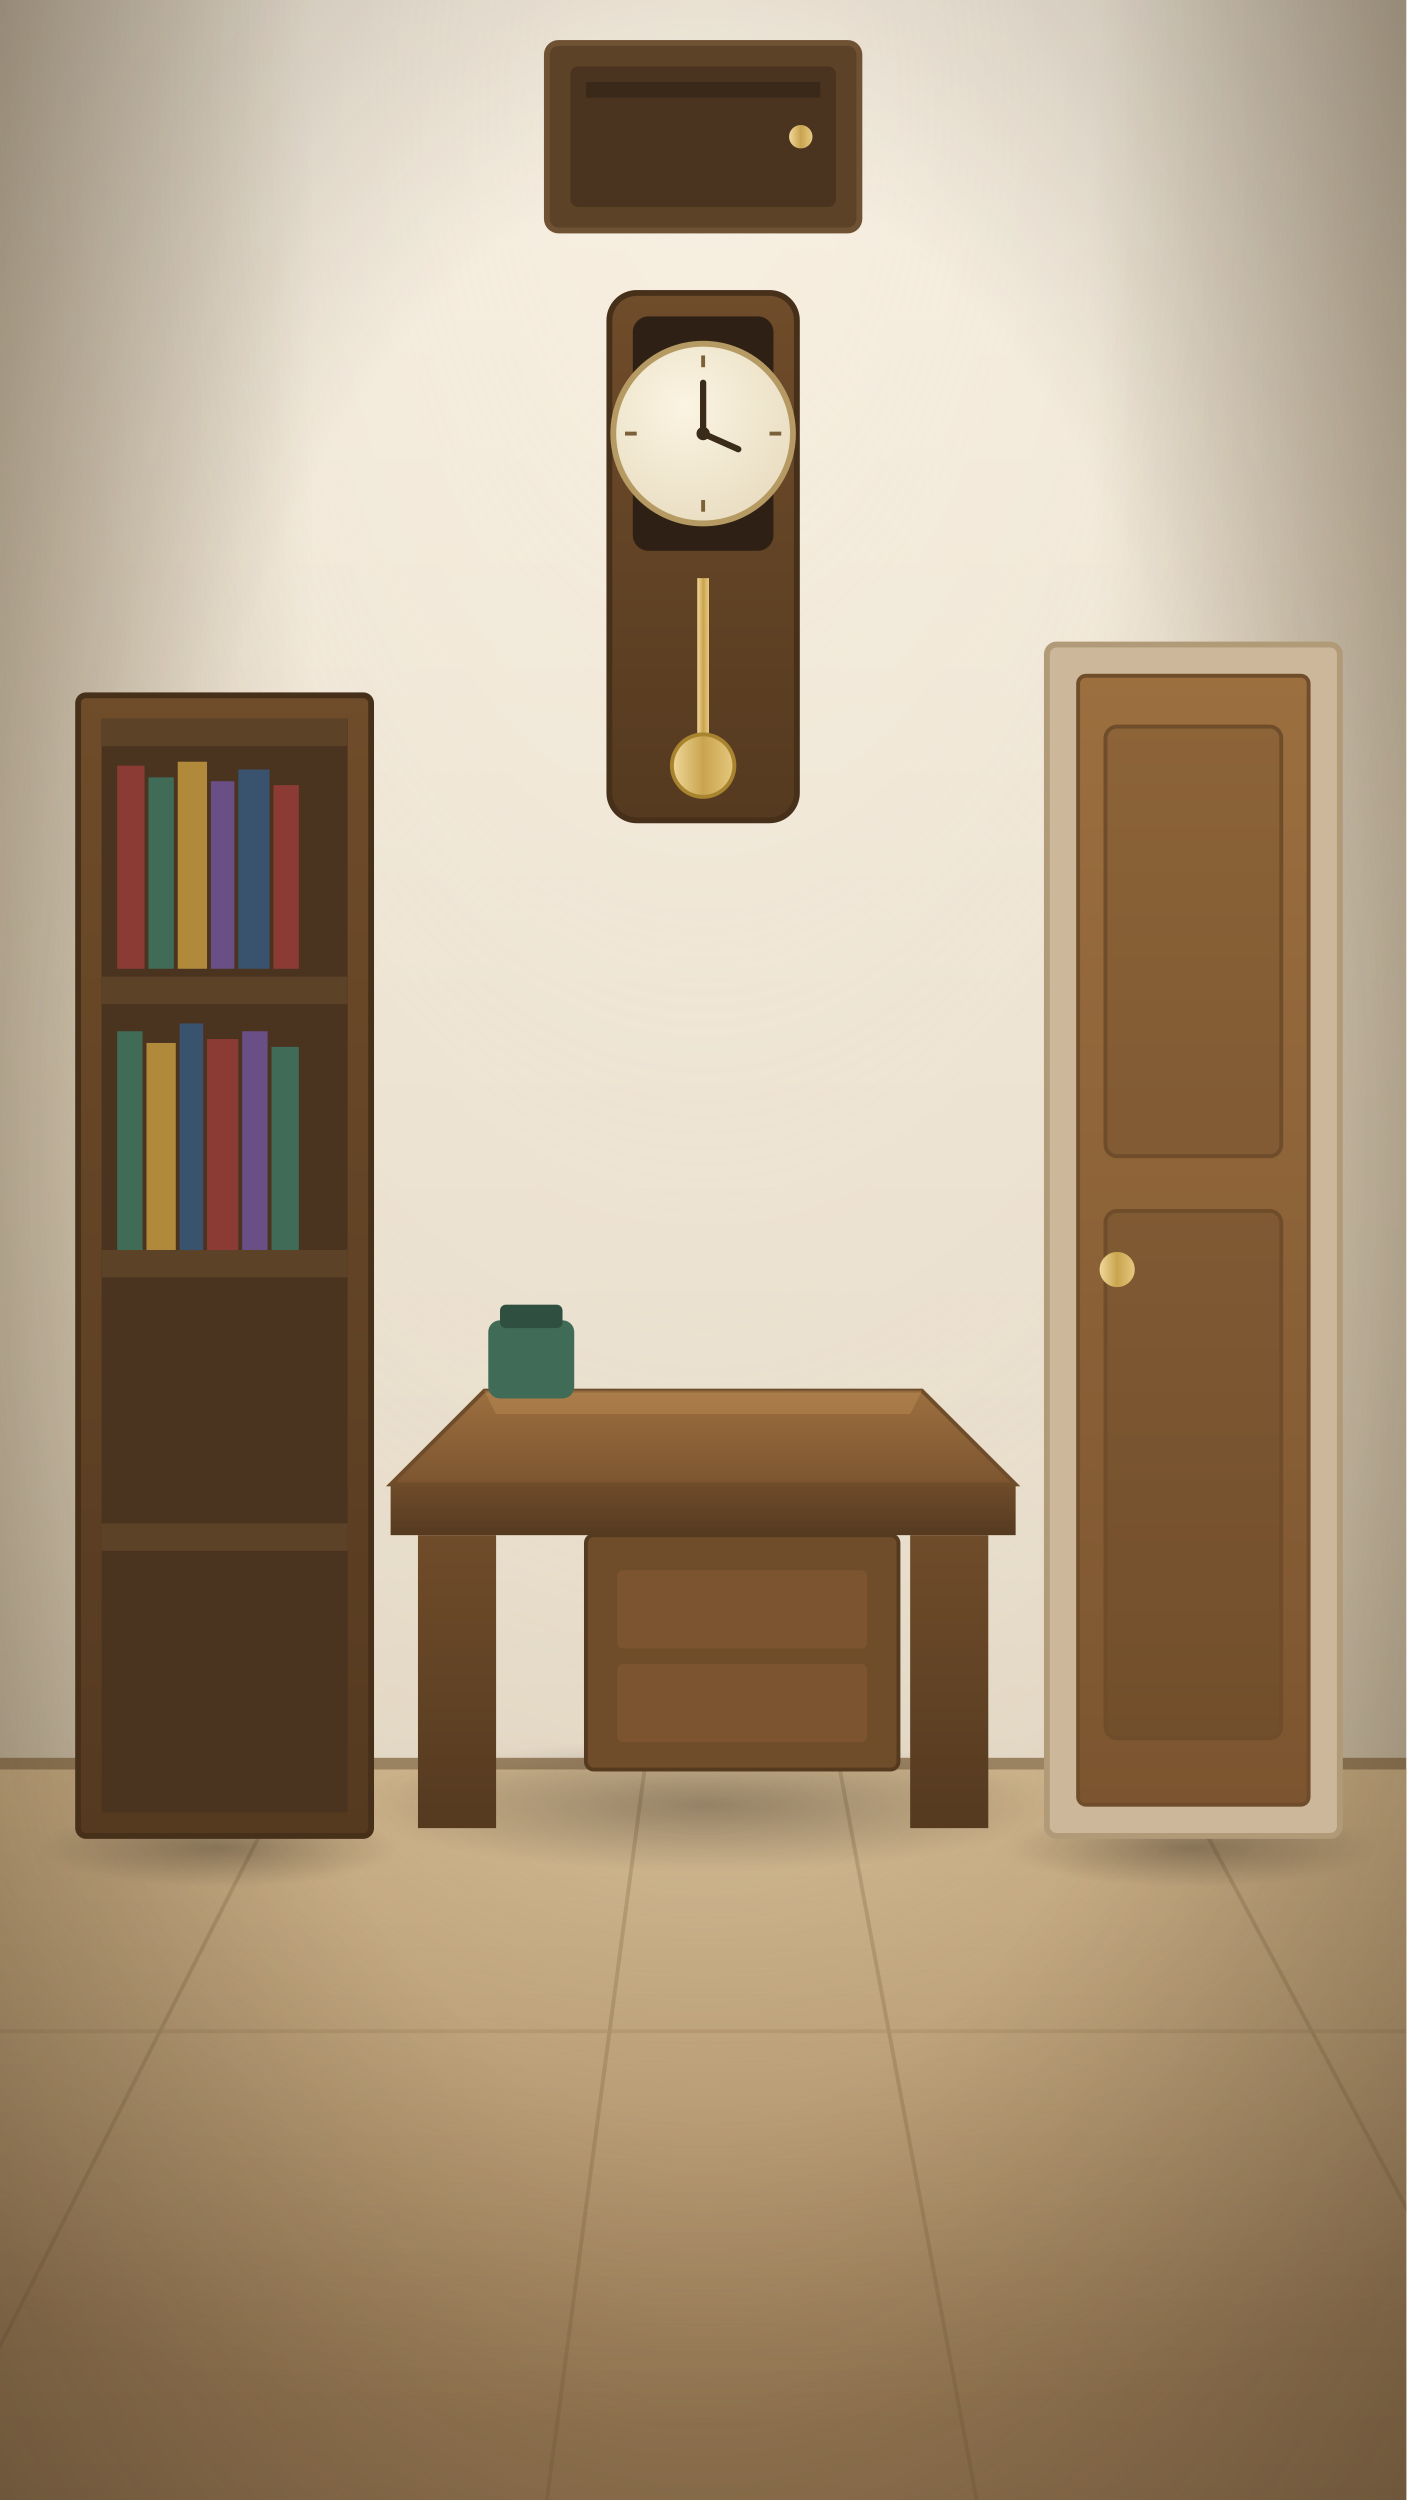
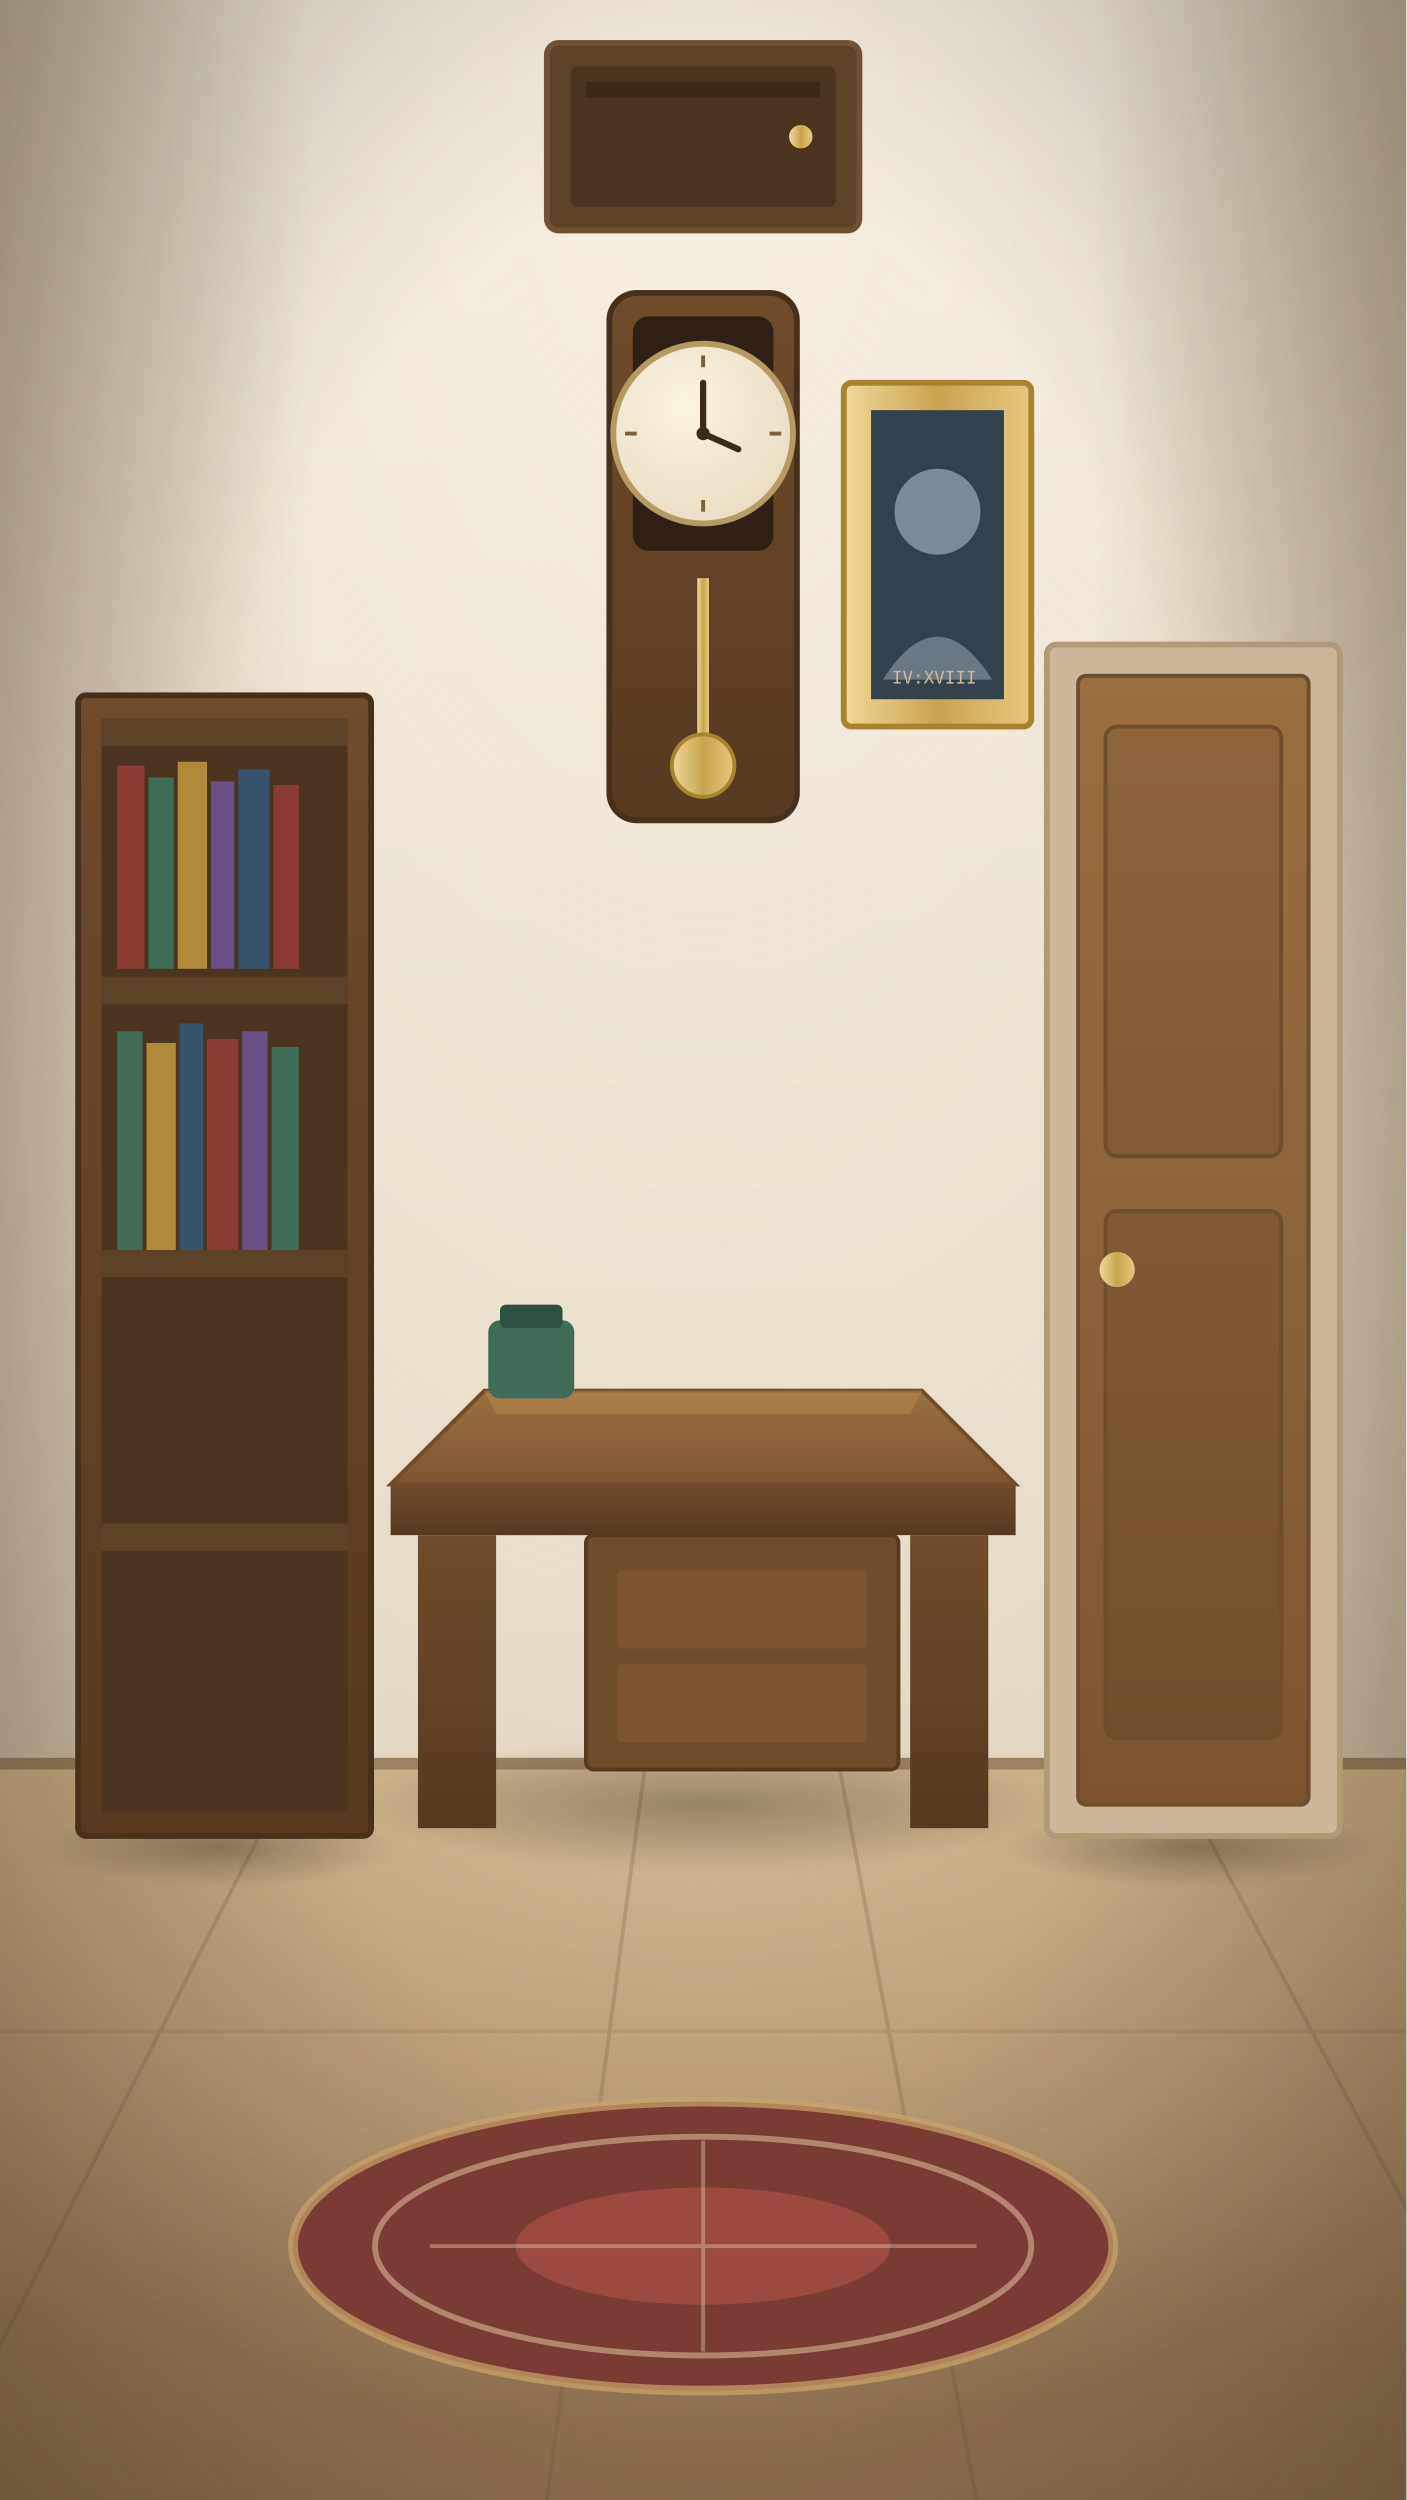
<svg xmlns="http://www.w3.org/2000/svg" viewBox="0 0 720 1280" preserveAspectRatio="xMidYMid slice">
  <defs>
    <linearGradient id="wallV" x1="0" y1="0" x2="0" y2="1">
      <stop offset="0" stop-color="#efe7da" />
      <stop offset="0.62" stop-color="#e3d8c5" />
      <stop offset="1" stop-color="#d3c6ad" />
    </linearGradient>
    <linearGradient id="cornerShade" x1="0" y1="0" x2="1" y2="0">
      <stop offset="0" stop-color="#9c8a6a" stop-opacity="0.5" />
      <stop offset="0.22" stop-color="#9c8a6a" stop-opacity="0" />
    </linearGradient>
    <linearGradient id="cornerShadeR" x1="1" y1="0" x2="0" y2="0">
      <stop offset="0" stop-color="#9c8a6a" stop-opacity="0.5" />
      <stop offset="0.22" stop-color="#9c8a6a" stop-opacity="0" />
    </linearGradient>
    <radialGradient id="topLight" cx="0.5" cy="0.05" r="0.85">
      <stop offset="0" stop-color="#fff7e8" stop-opacity="0.55" />
      <stop offset="1" stop-color="#fff7e8" stop-opacity="0" />
    </radialGradient>
    <radialGradient id="vignette" cx="0.5" cy="0.46" r="0.74">
      <stop offset="0.52" stop-color="#241a10" stop-opacity="0" />
      <stop offset="1" stop-color="#241a10" stop-opacity="0.36" />
    </radialGradient>
    <linearGradient id="floorW" x1="0" y1="0" x2="0" y2="1">
      <stop offset="0" stop-color="#b6976a" />
      <stop offset="1" stop-color="#977853" />
    </linearGradient>
    <radialGradient id="floorGlow" cx="0.5" cy="0.0" r="0.9">
      <stop offset="0" stop-color="#e7d6b6" stop-opacity="0.55" />
      <stop offset="1" stop-color="#e7d6b6" stop-opacity="0" />
    </radialGradient>
    <radialGradient id="contact" cx="0.5" cy="0.5" r="0.5">
      <stop offset="0" stop-color="#241a10" stop-opacity="0.34" />
      <stop offset="1" stop-color="#241a10" stop-opacity="0" />
    </radialGradient>
    <linearGradient id="wood" x1="0" y1="0" x2="0" y2="1">
      <stop offset="0" stop-color="#9c6f3f" />
      <stop offset="1" stop-color="#7c5530" />
    </linearGradient>
    <linearGradient id="woodDark" x1="0" y1="0" x2="0" y2="1">
      <stop offset="0" stop-color="#6f4c2a" />
      <stop offset="1" stop-color="#553a20" />
    </linearGradient>
    <linearGradient id="brass" x1="0" y1="0" x2="1" y2="0">
      <stop offset="0" stop-color="#f0d99a" />
      <stop offset="0.5" stop-color="#c9a44f" />
      <stop offset="1" stop-color="#e6c87f" />
    </linearGradient>
    <radialGradient id="clockFace" cx="0.4" cy="0.35" r="0.8">
      <stop offset="0" stop-color="#fbf4e2" />
      <stop offset="1" stop-color="#e6dabd" />
    </radialGradient>
  </defs>
  <rect width="720" height="1280" fill="url(#wallV)" />
  <rect width="720" height="1280" fill="url(#topLight)" />
  <rect width="720" height="1280" fill="url(#cornerShade)" />
  <rect width="720" height="1280" fill="url(#cornerShadeR)" />
  <rect x="0" y="900" width="720" height="8" fill="#7c6038" opacity="0.7" />
  <polygon points="0,906 720,906 720,1280 0,1280" fill="url(#floorW)" />
  <polygon points="0,906 720,906 720,1280 0,1280" fill="url(#floorGlow)" />
  <g stroke="#6f5634" stroke-width="2" opacity="0.25">
    <line x1="150" y1="906" x2="-40" y2="1280" />
    <line x1="330" y1="906" x2="280" y2="1280" />
    <line x1="430" y1="906" x2="500" y2="1280" />
    <line x1="600" y1="906" x2="800" y2="1280" />
    <line x1="0" y1="1040" x2="720" y2="1040" opacity="0.6" />
  </g>
  <rect width="720" height="1280" fill="url(#vignette)" />
+   <ellipse cx="360" cy="1150" rx="210" ry="74" fill="#7a3b34" />
+   <ellipse cx="360" cy="1150" rx="210" ry="74" fill="none" stroke="#caa46a" stroke-width="5" opacity="0.7" />
+   <ellipse cx="360" cy="1150" rx="168" ry="56" fill="none" stroke="#e7d2a6" stroke-width="3" opacity="0.5" />
+   <ellipse cx="360" cy="1150" rx="96" ry="30" fill="#9c4a40" />
+   <g stroke="#e7d2a6" stroke-width="2" opacity="0.4">
+     <line x1="220" y1="1150" x2="500" y2="1150" />
+     <line x1="360" y1="1096" x2="360" y2="1204" />
+   </g>
  <rect x="280" y="22" width="160" height="96" rx="6" fill="#5c4226" stroke="#6f5234" stroke-width="3" />
  <rect x="292" y="34" width="136" height="72" rx="4" fill="#4a3420" />
  <rect x="300" y="42" width="120" height="8" fill="#3a2818" />
  <circle cx="410" cy="70" r="6" fill="url(#brass)" />
+   <rect x="432" y="196" width="96" height="176" rx="4" fill="url(#brass)" stroke="#a8842f" stroke-width="3" />
+   <rect x="446" y="210" width="68" height="148" fill="#33414c" />
+   <circle cx="480" cy="262" r="22" fill="#7c8a96" />
+   <path d="M452 348 q28 -44 56 0 z" fill="#6a7884" />
+   <text x="500" y="350" font-family="Chakra Petch, monospace" font-size="9" fill="#cdb89a" text-anchor="end">IV:XVIII</text>
  <ellipse cx="112" cy="946" rx="92" ry="20" fill="url(#contact)" />
  <rect x="40" y="356" width="150" height="584" rx="4" fill="url(#woodDark)" stroke="#46301a" stroke-width="3" />
  <rect x="52" y="368" width="126" height="560" fill="#4a3420" />
  <g>
    <rect x="52" y="368" width="126" height="14" fill="#5c4226" />
    <rect x="52" y="500" width="126" height="14" fill="#5c4226" />
    <rect x="52" y="640" width="126" height="14" fill="#5c4226" />
    <rect x="52" y="780" width="126" height="14" fill="#5c4226" />
  </g>
  <g>
    <rect x="60" y="392" width="14" height="104" fill="#8c3b34" />
    <rect x="76" y="398" width="13" height="98" fill="#3f6b57" />
    <rect x="91" y="390" width="15" height="106" fill="#b08a3a" />
    <rect x="108" y="400" width="12" height="96" fill="#6a4f86" />
    <rect x="122" y="394" width="16" height="102" fill="#39526e" />
    <rect x="140" y="402" width="13" height="94" fill="#8c3b34" />
    <rect x="60" y="528" width="13" height="112" fill="#3f6b57" />
    <rect x="75" y="534" width="15" height="106" fill="#b08a3a" />
    <rect x="92" y="524" width="12" height="116" fill="#39526e" />
    <rect x="106" y="532" width="16" height="108" fill="#8c3b34" />
    <rect x="124" y="528" width="13" height="112" fill="#6a4f86" />
    <rect x="139" y="536" width="14" height="104" fill="#3f6b57" />
    <rect x="64" y="668" width="80" height="104" fill="#5a4a86" opacity="0.0" />
  </g>
  <rect x="312" y="150" width="96" height="270" rx="14" fill="url(#woodDark)" stroke="#46301a" stroke-width="3" />
  <rect x="324" y="162" width="72" height="120" rx="8" fill="#2e2014" />
  <circle cx="360" cy="222" r="46" fill="url(#clockFace)" stroke="#b59a63" stroke-width="3" />
  <circle cx="360" cy="222" r="3.4" fill="#3a2c18" />
  <line x1="360" y1="222" x2="360" y2="196" stroke="#3a2c18" stroke-width="3.2" stroke-linecap="round" />
  <line x1="360" y1="222" x2="378" y2="230" stroke="#3a2c18" stroke-width="3.2" stroke-linecap="round" />
  <g stroke="#7c6038" stroke-width="2">
    <line x1="360" y1="182" x2="360" y2="188" />
    <line x1="400" y1="222" x2="394" y2="222" />
    <line x1="360" y1="262" x2="360" y2="256" />
    <line x1="320" y1="222" x2="326" y2="222" />
  </g>
  <rect x="357" y="296" width="6" height="86" fill="url(#brass)" />
  <circle cx="360" cy="392" r="16" fill="url(#brass)" stroke="#a8842f" stroke-width="2" />
  <ellipse cx="362" cy="924" rx="180" ry="34" fill="url(#contact)" />
  <polygon points="248,712 472,712 520,760 200,760" fill="url(#wood)" stroke="#6f4c2a" stroke-width="2" />
  <polygon points="248,712 472,712 466,724 254,724" fill="#b98a52" opacity="0.5" />
  <rect x="200" y="760" width="320" height="26" fill="url(#woodDark)" />
  <rect x="214" y="786" width="40" height="150" fill="url(#woodDark)" />
  <rect x="466" y="786" width="40" height="150" fill="url(#woodDark)" />
  <rect x="300" y="786" width="160" height="120" rx="4" fill="#6f4c2a" stroke="#553a20" stroke-width="2" />
  <rect x="316" y="804" width="128" height="40" rx="3" fill="#7c5530" />
  <rect x="316" y="852" width="128" height="40" rx="3" fill="#7c5530" />
  <rect x="250" y="676" width="44" height="40" rx="6" fill="#3f6b57" />
  <rect x="256" y="668" width="32" height="12" rx="3" fill="#2f5040" />
  <ellipse cx="610" cy="946" rx="96" ry="20" fill="url(#contact)" />
  <rect x="536" y="330" width="150" height="610" rx="5" fill="#cdb79a" stroke="#b09a78" stroke-width="3" />
  <rect x="552" y="346" width="118" height="578" rx="4" fill="url(#wood)" stroke="#6f4c2a" stroke-width="2" />
  <rect x="566" y="372" width="90" height="220" rx="6" fill="#00000018" stroke="#6f4c2a" stroke-width="2" />
  <rect x="566" y="620" width="90" height="270" rx="6" fill="#00000018" stroke="#6f4c2a" stroke-width="2" />
  <circle cx="572" cy="650" r="9" fill="url(#brass)" />
</svg>
